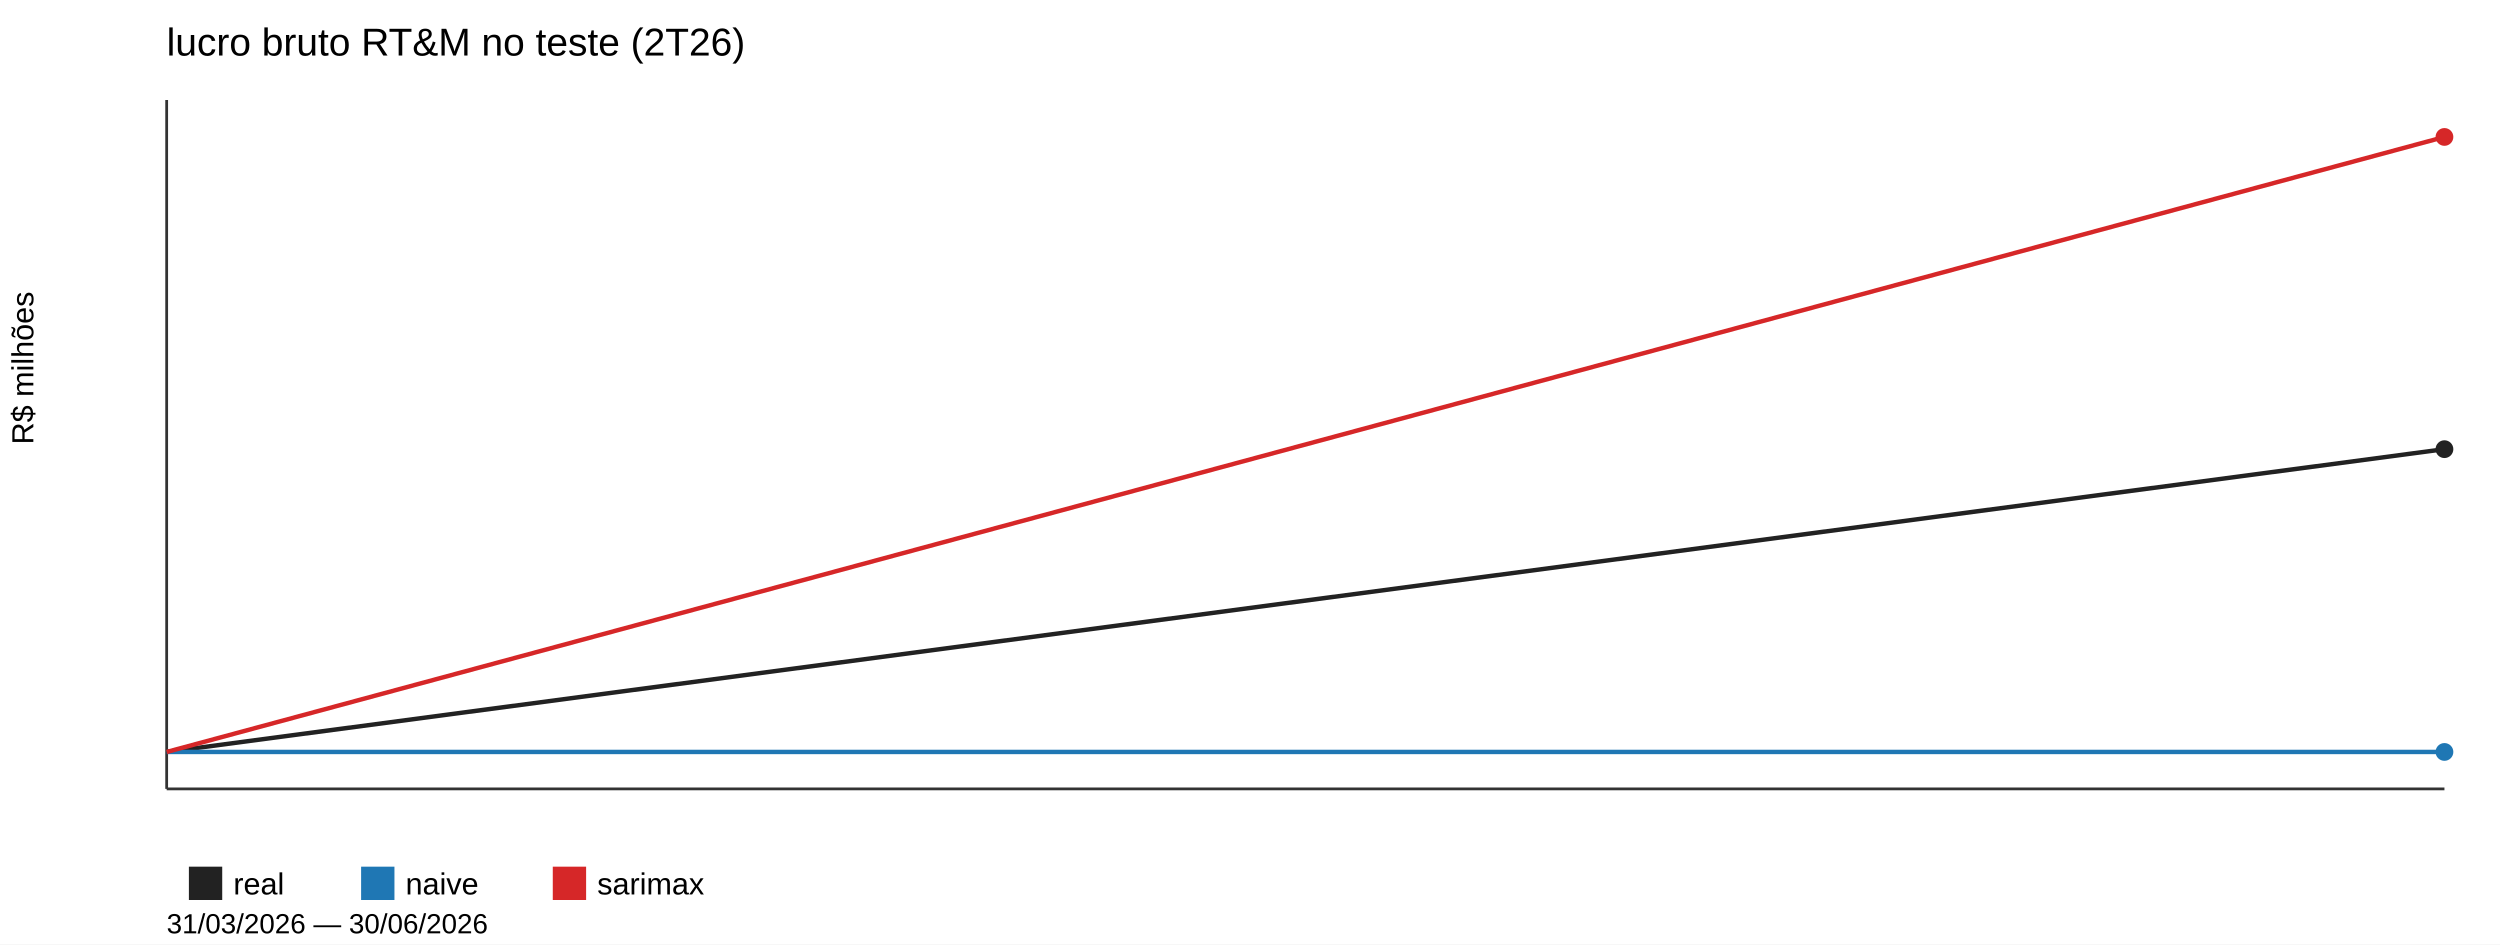
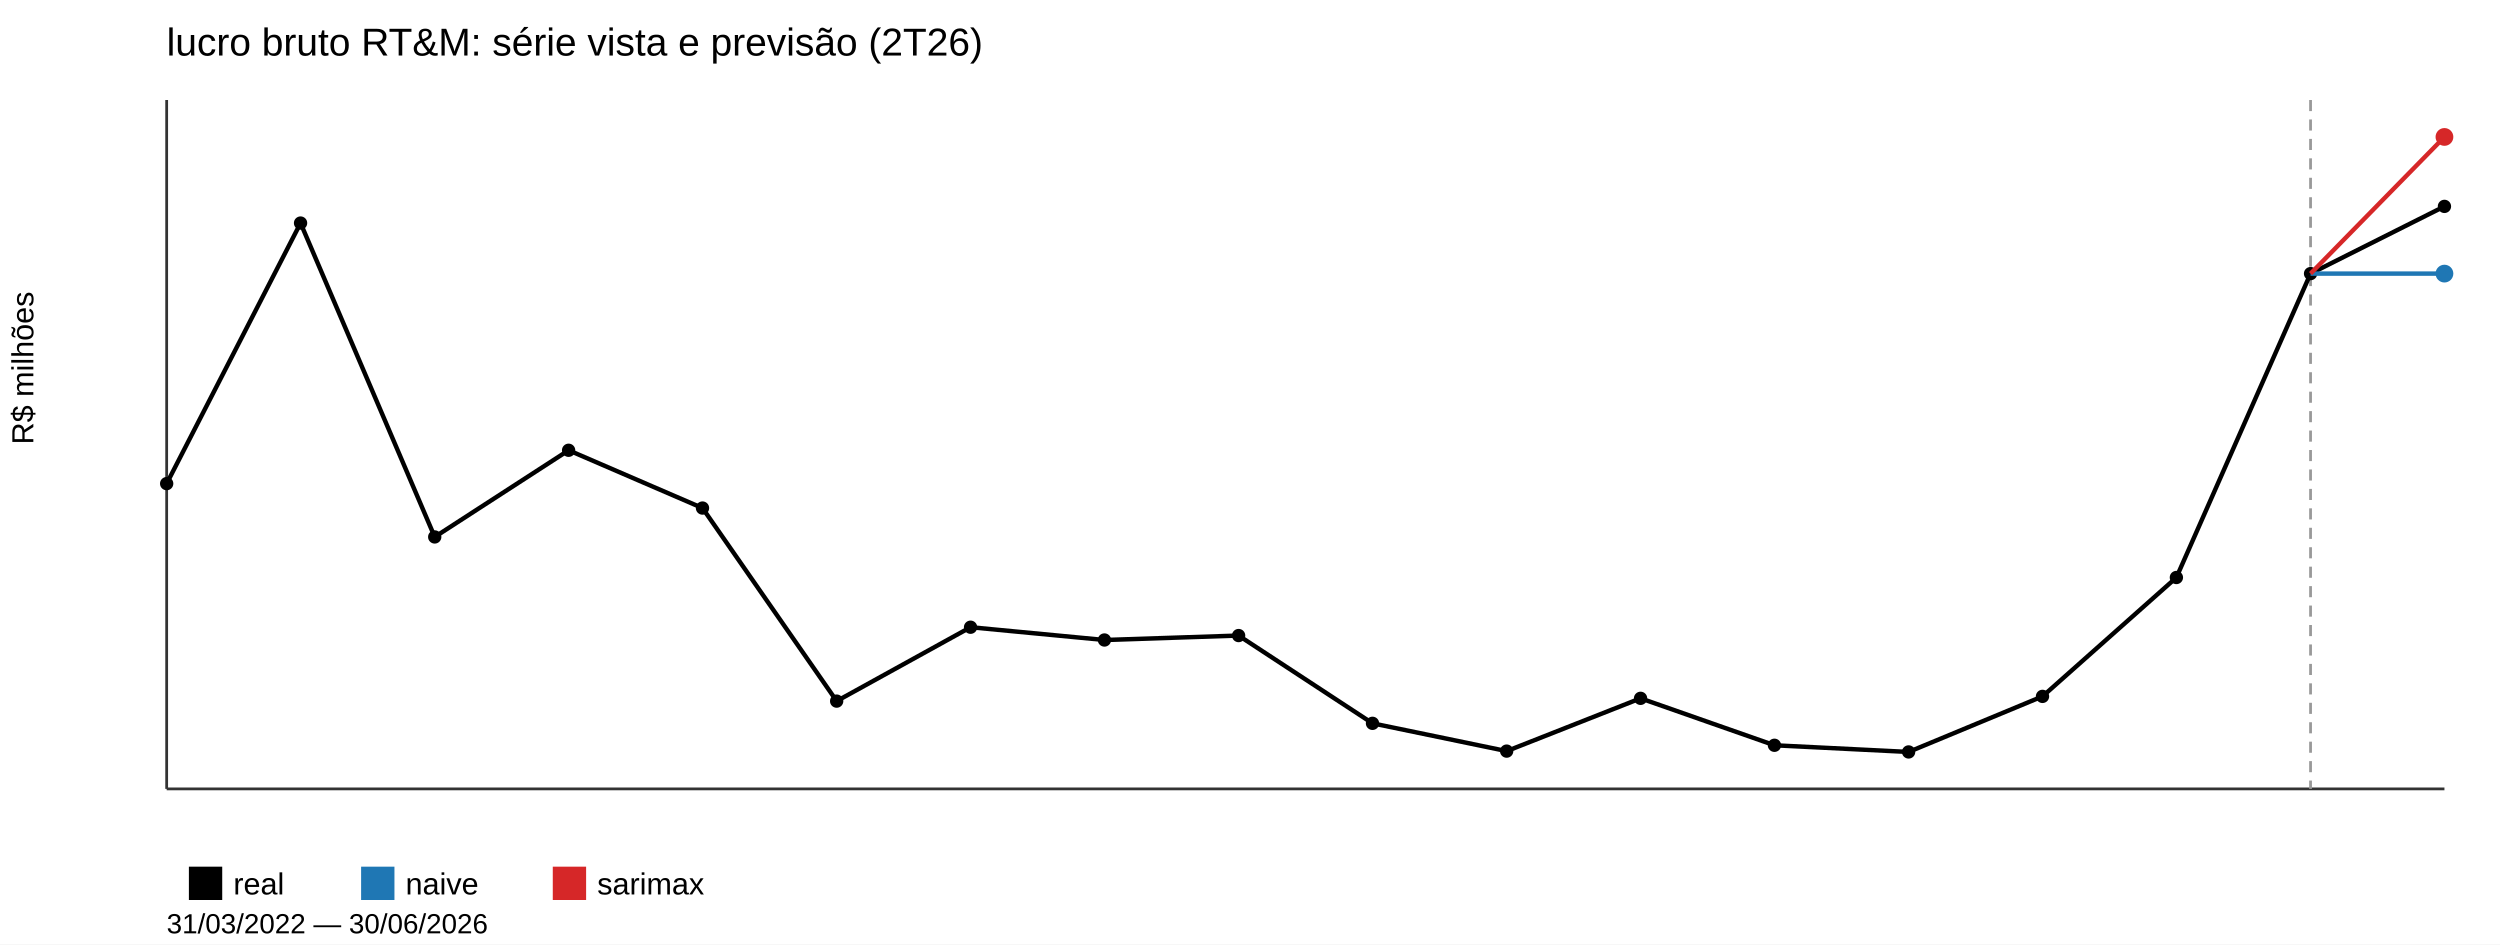
<svg xmlns="http://www.w3.org/2000/svg" width="900" height="340" viewBox="0 0 900 340">
  <rect width="100%" height="100%" fill="#fff" />
-   <text x="60" y="20" font-family="Segoe UI, Arial" font-size="14">lucro bruto RT&amp;M no teste (2T26)</text>
+   <text x="60" y="20" font-family="Segoe UI, Arial" font-size="14">lucro bruto RT&amp;M: série vista e previsão (2T26)</text>
  <text x="12" y="160.0" font-family="Segoe UI, Arial" font-size="11" transform="rotate(-90 12 160.0)">R$ milhões</text>
  <line x1="60" y1="36" x2="60" y2="284" stroke="#333" stroke-width="1" />
  <line x1="60" y1="284" x2="880" y2="284" stroke="#333" stroke-width="1" />
-   <polyline points="60.0,270.7 880.0,161.7" fill="none" stroke="#222222" stroke-width="1.6" />
-   <circle cx="880.0" cy="161.7" r="3.2" fill="#222222" />
-   <polyline points="60.0,270.7 880.0,270.7" fill="none" stroke="#1f77b4" stroke-width="1.6" />
-   <circle cx="880.0" cy="270.7" r="3.2" fill="#1f77b4" />
-   <polyline points="60.0,270.7 880.0,49.3" fill="none" stroke="#d62728" stroke-width="1.6" />
+   <line x1="831.8" y1="36" x2="831.8" y2="284" stroke="#999" stroke-width="1" stroke-dasharray="4 3" />
+   <polyline points="60.0,174.1 108.2,80.3 156.5,193.3 204.7,162.1 252.9,182.9 301.2,252.4 349.4,225.8 397.6,230.4 445.9,228.8 494.1,260.4 542.4,270.4 590.6,251.4 638.8,268.3 687.1,270.7 735.3,250.7 783.5,207.9 831.8,98.5 880.0,74.3" fill="none" stroke="#000000" stroke-width="1.6" />
+   <circle cx="60.0" cy="174.1" r="2.4" fill="#000000" />
+   <circle cx="108.2" cy="80.3" r="2.4" fill="#000000" />
+   <circle cx="156.5" cy="193.3" r="2.4" fill="#000000" />
+   <circle cx="204.7" cy="162.1" r="2.4" fill="#000000" />
+   <circle cx="252.9" cy="182.9" r="2.4" fill="#000000" />
+   <circle cx="301.2" cy="252.4" r="2.4" fill="#000000" />
+   <circle cx="349.4" cy="225.8" r="2.4" fill="#000000" />
+   <circle cx="397.6" cy="230.4" r="2.4" fill="#000000" />
+   <circle cx="445.9" cy="228.8" r="2.4" fill="#000000" />
+   <circle cx="494.1" cy="260.4" r="2.4" fill="#000000" />
+   <circle cx="542.4" cy="270.4" r="2.4" fill="#000000" />
+   <circle cx="590.6" cy="251.4" r="2.4" fill="#000000" />
+   <circle cx="638.8" cy="268.3" r="2.4" fill="#000000" />
+   <circle cx="687.1" cy="270.7" r="2.4" fill="#000000" />
+   <circle cx="735.3" cy="250.7" r="2.4" fill="#000000" />
+   <circle cx="783.5" cy="207.9" r="2.4" fill="#000000" />
+   <circle cx="831.8" cy="98.5" r="2.4" fill="#000000" />
+   <circle cx="880.0" cy="74.3" r="2.4" fill="#000000" />
+   <polyline points="831.8,98.5 880.0,98.5" fill="none" stroke="#1f77b4" stroke-width="1.6" />
+   <circle cx="880.0" cy="98.5" r="3.2" fill="#1f77b4" />
+   <polyline points="831.8,98.5 880.0,49.3" fill="none" stroke="#d62728" stroke-width="1.6" />
  <circle cx="880.0" cy="49.3" r="3.2" fill="#d62728" />
-   <rect x="68" y="312" width="12" height="12" fill="#222222" />
+   <rect x="68" y="312" width="12" height="12" fill="#000000" />
  <text x="84" y="322" font-family="Segoe UI, Arial" font-size="11">real</text>
  <rect x="130" y="312" width="12" height="12" fill="#1f77b4" />
  <text x="146" y="322" font-family="Segoe UI, Arial" font-size="11">naive</text>
  <rect x="199" y="312" width="12" height="12" fill="#d62728" />
  <text x="215" y="322" font-family="Segoe UI, Arial" font-size="11">sarimax</text>
-   <text x="60" y="336" font-family="Segoe UI, Arial" font-size="10">31/03/2026 — 30/06/2026</text>
+   <text x="60" y="336" font-family="Segoe UI, Arial" font-size="10">31/03/2022 — 30/06/2026</text>
</svg>
